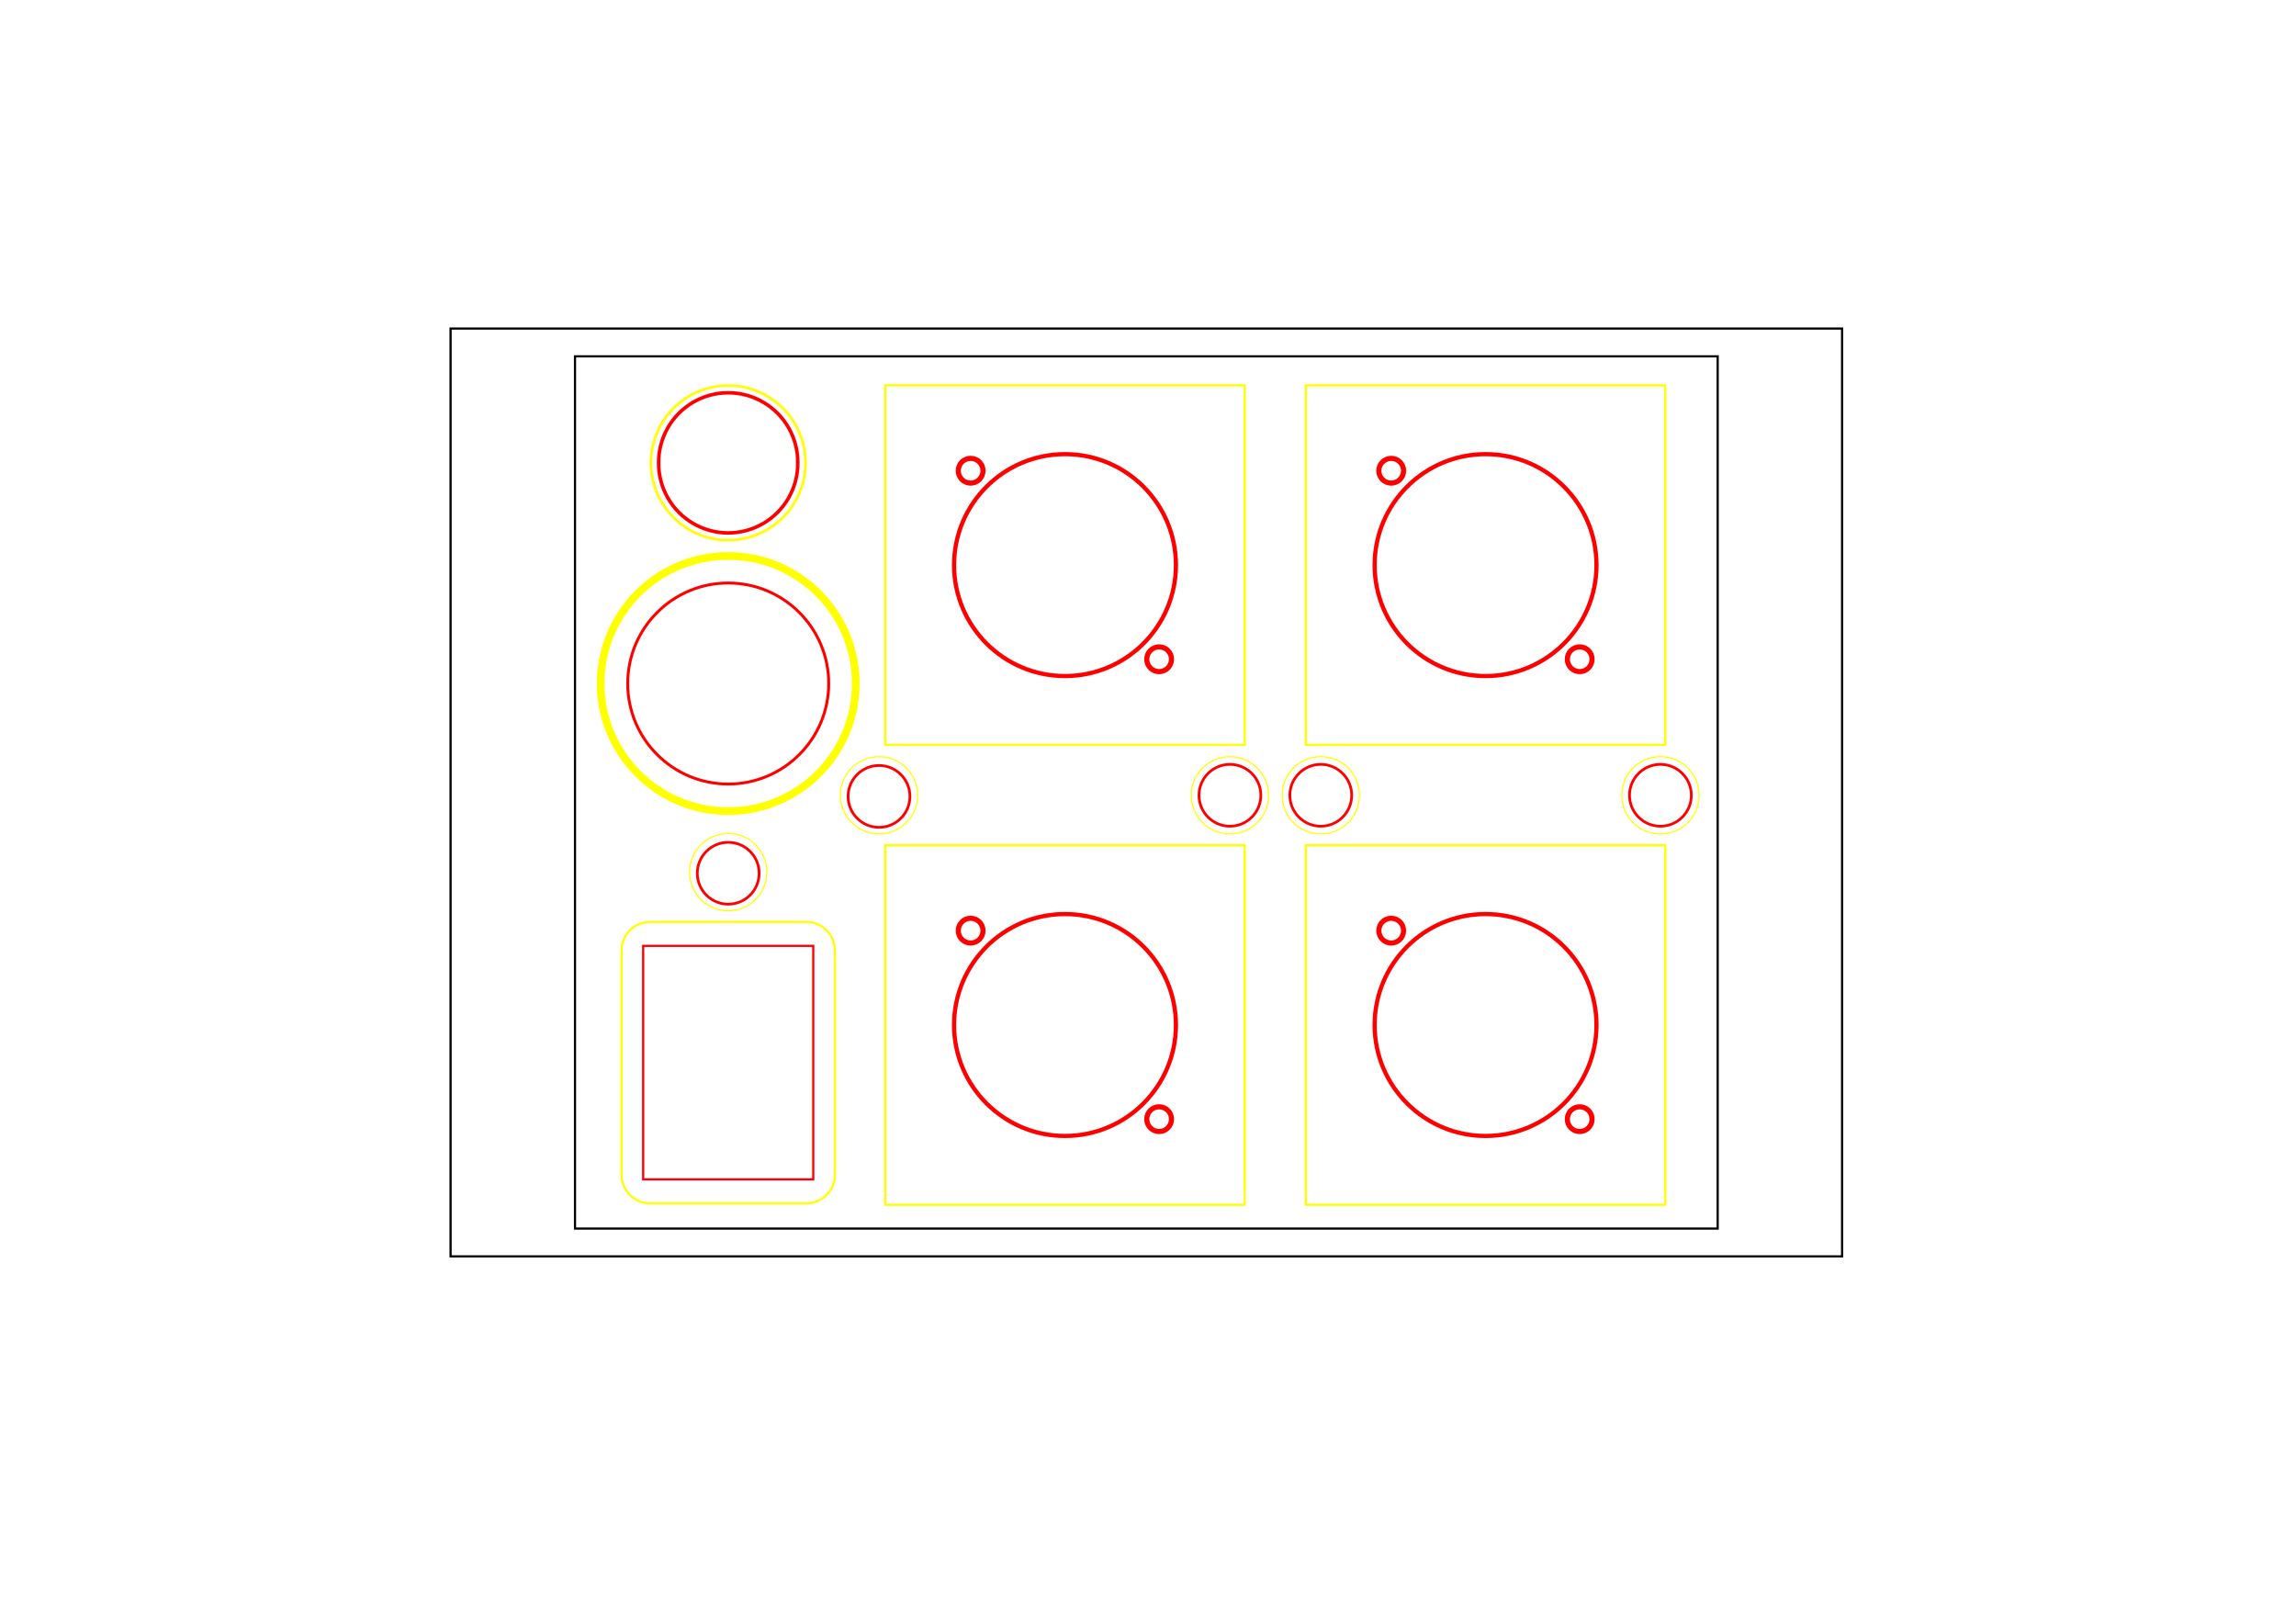
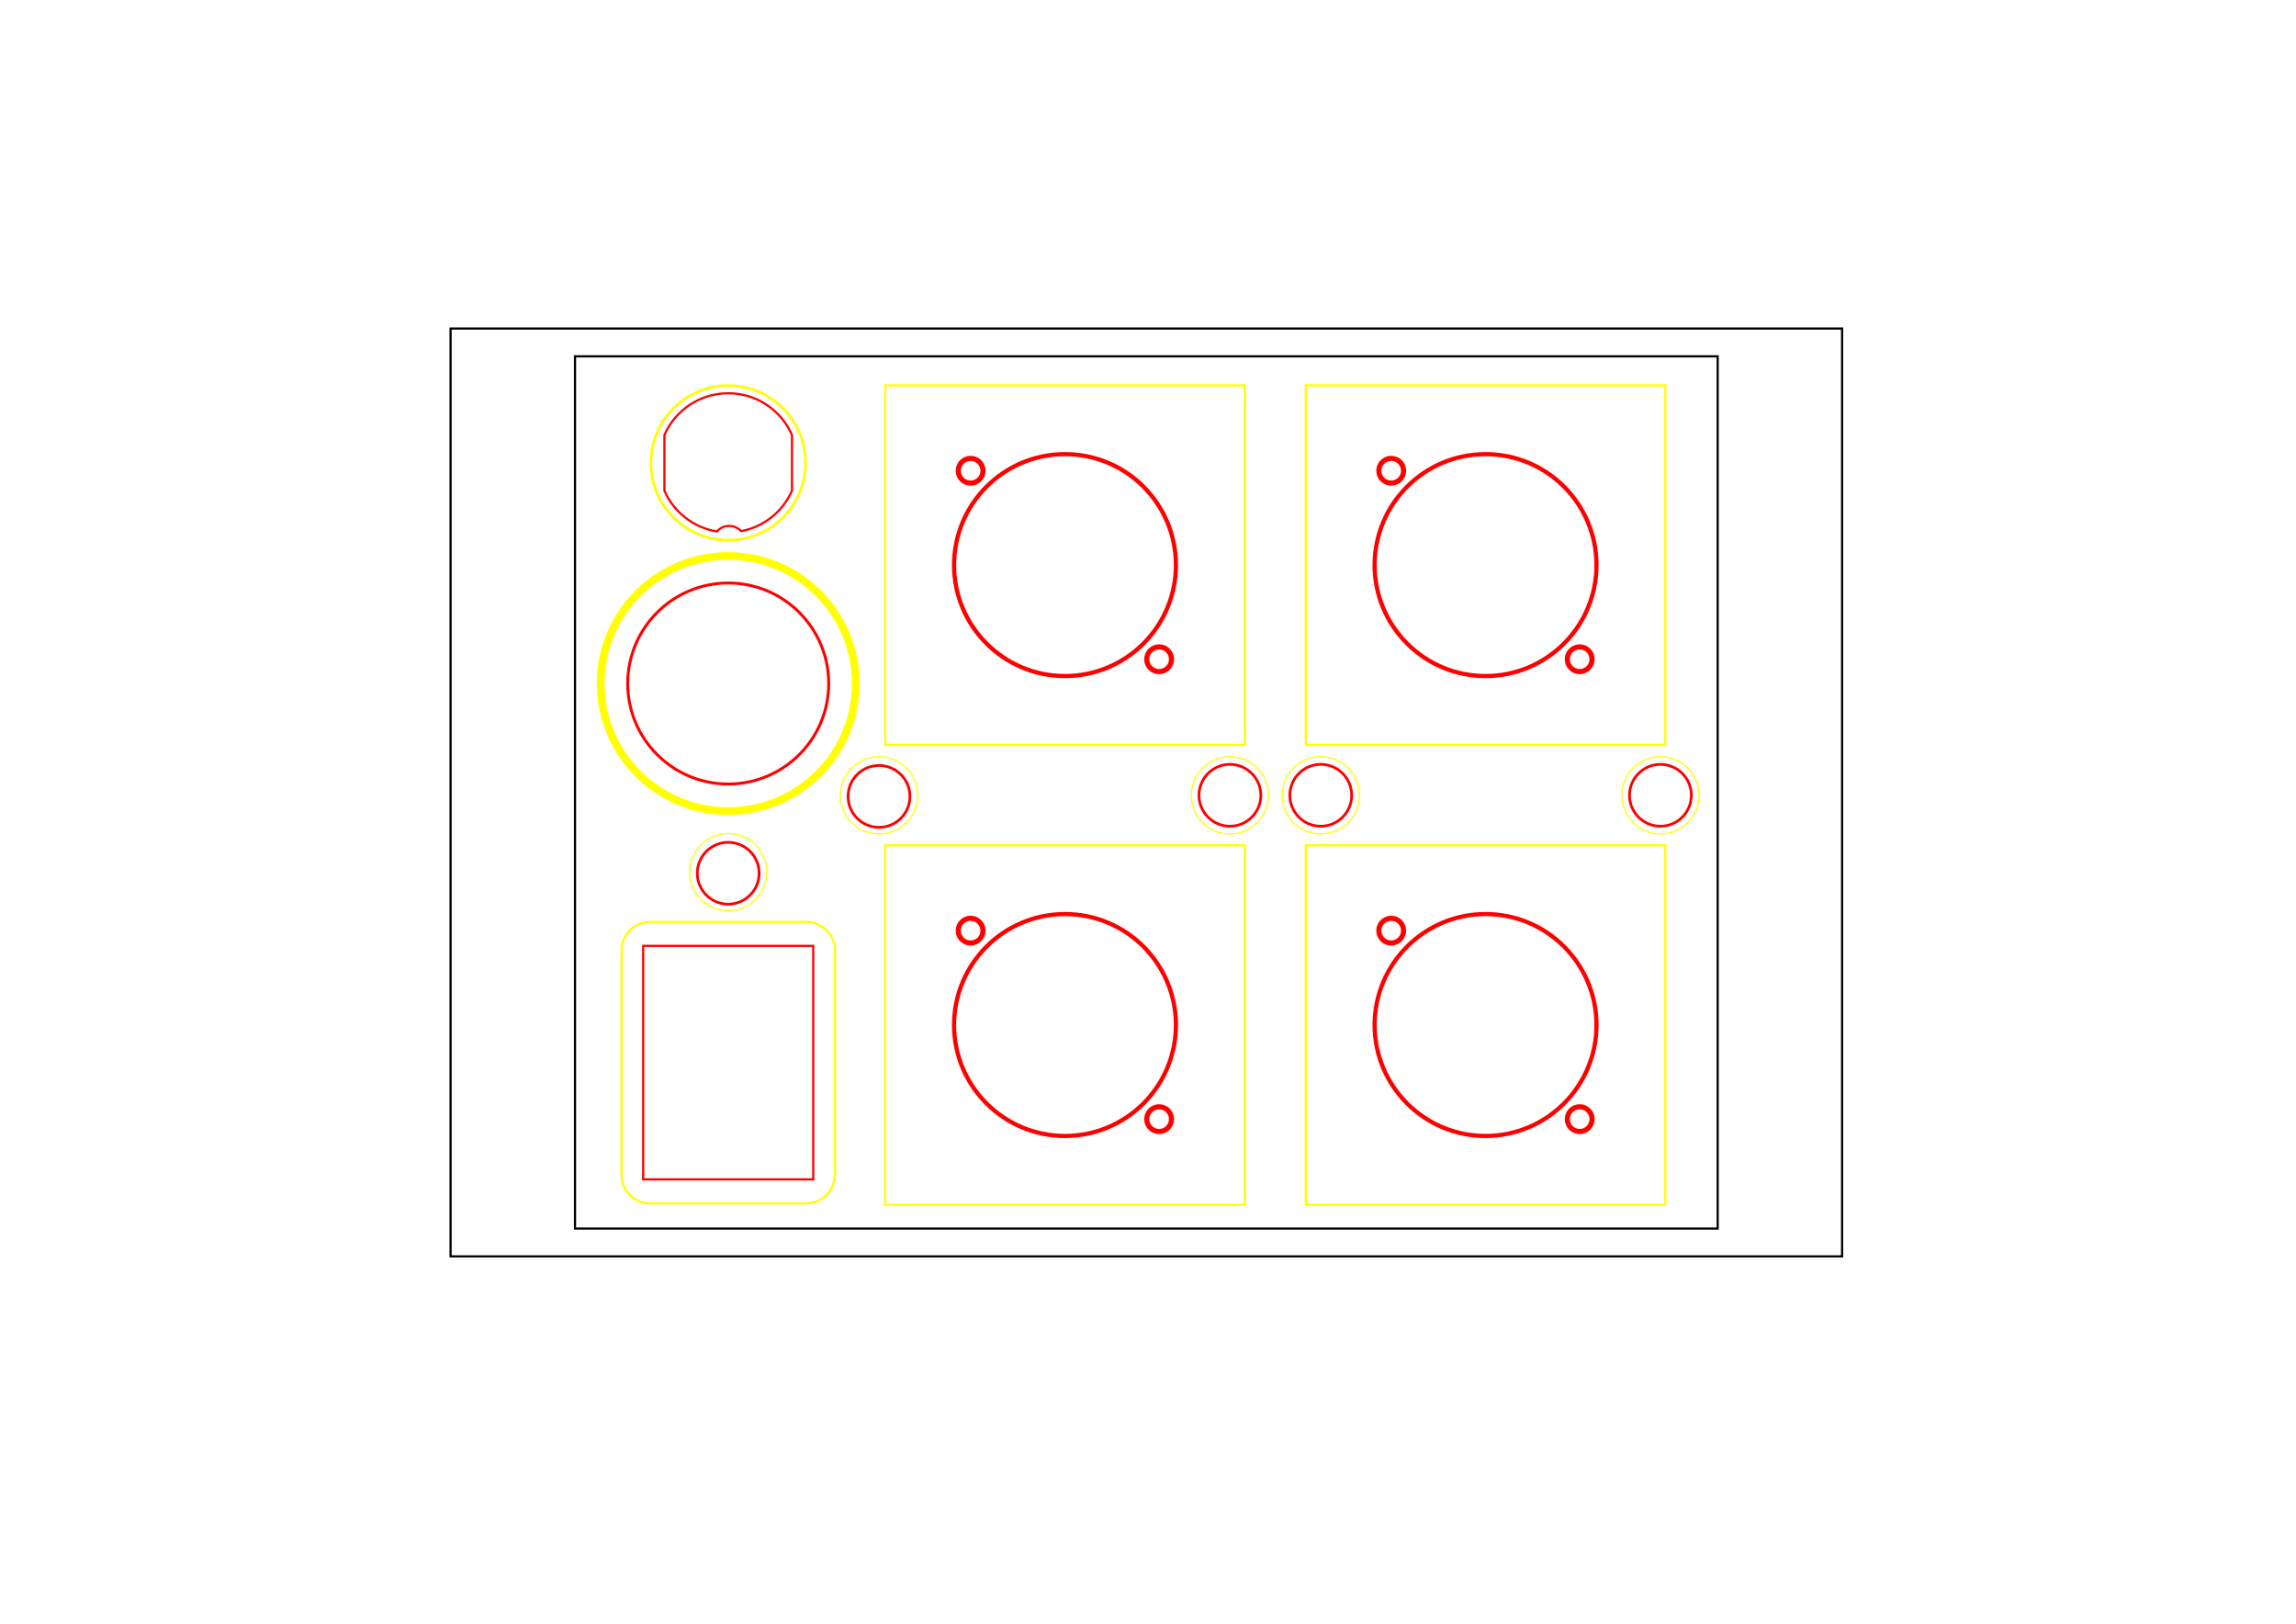
<svg xmlns="http://www.w3.org/2000/svg" width="1052.362" height="744.094" id="svg3011" version="1.1">
  <defs id="defs3013" />
  <g id="layer1" transform="translate(0,-308.2677)">
    <g id="g3791-1-3-6" transform="translate(10.80876,106.4653)" style="fill:none;stroke:#000000;stroke-opacity:1">
      <rect y="352.362" x="195.714" height="425.197" width="637.795" id="rect3019-5-0-0" style="fill:none;fill-opacity:1;stroke:#000000;stroke-opacity:1" />
      <rect y="365.102" x="252.746" height="399.717" width="523.733" id="rect3021-5-7-3" style="fill:none;fill-opacity:1;stroke:#000000;stroke-opacity:1" />
    </g>
    <rect style="fill:none;fill-opacity:1;stroke:#ffff00;stroke-opacity:1;stroke-width:0.999;stroke-miterlimit:4;stroke-dasharray:none" id="rect4035-0-4-6" width="164.764" height="164.764" x="405.753" y="484.853" />
    <g id="g4030-1-4-0" transform="translate(189.5498,-281.5812)" style="fill:none;stroke:#ff0000;stroke-opacity:1">
      <path transform="matrix(1.926715,0,0,1.926715,-324.9526,-171.9879)" d="m 350.018,529.816 c 0,14.575 -11.815,26.39 -26.39,26.39 -14.575,0 -26.39,-11.815 -26.39,-26.39 0,-14.575 11.815,-26.39 26.39,-26.39 14.575,0 26.39,11.815 26.39,26.39 z" id="path4006-3-5-3" style="fill:none;fill-opacity:1;stroke:#ff0000;stroke-opacity:1" />
      <path transform="matrix(2.351706,0,0,2.351706,-350.8559,-361.849)" d="m 260.179,496.416 c 0,1.331 -1.079,2.411 -2.411,2.411 -1.331,0 -2.411,-1.079 -2.411,-2.411 0,-1.331 1.079,-2.411 2.411,-2.411 1.331,0 2.411,1.079 2.411,2.411 z" id="path4010-6-0-5" style="fill:none;fill-opacity:1;stroke:#ff0000;stroke-opacity:1" />
      <path transform="matrix(2.351706,0,0,2.351706,-264.462,-275.4639)" d="m 260.179,496.416 c 0,1.331 -1.079,2.411 -2.411,2.411 -1.331,0 -2.411,-1.079 -2.411,-2.411 0,-1.331 1.079,-2.411 2.411,-2.411 1.331,0 2.411,1.079 2.411,2.411 z" id="path4010-2-47-2-6" style="fill:none;fill-opacity:1;stroke:#ff0000;stroke-opacity:1" />
    </g>
    <rect style="fill:none;fill-opacity:1;stroke:#ffff00;stroke-opacity:1;stroke-width:0.999;stroke-miterlimit:4;stroke-dasharray:none" id="rect4035-1-7-1-5" width="164.764" height="164.764" x="598.517" y="484.853" />
    <g id="g4030-2-2-7-1" transform="translate(382.3136,-281.5812)" style="fill:none;stroke:#ff0000;stroke-opacity:1">
      <path transform="matrix(1.926715,0,0,1.926715,-324.9526,-171.9879)" d="m 350.018,529.816 c 0,14.575 -11.815,26.39 -26.39,26.39 -14.575,0 -26.39,-11.815 -26.39,-26.39 0,-14.575 11.815,-26.39 26.39,-26.39 14.575,0 26.39,11.815 26.39,26.39 z" id="path4006-8-27-1-9" style="fill:none;fill-opacity:1;stroke:#ff0000;stroke-opacity:1" />
      <path transform="matrix(2.351706,0,0,2.351706,-350.8559,-361.849)" d="m 260.179,496.416 c 0,1.331 -1.079,2.411 -2.411,2.411 -1.331,0 -2.411,-1.079 -2.411,-2.411 0,-1.331 1.079,-2.411 2.411,-2.411 1.331,0 2.411,1.079 2.411,2.411 z" id="path4010-1-9-3-3" style="fill:none;fill-opacity:1;stroke:#ff0000;stroke-opacity:1" />
      <path transform="matrix(2.351706,0,0,2.351706,-264.462,-275.4639)" d="m 260.179,496.416 c 0,1.331 -1.079,2.411 -2.411,2.411 -1.331,0 -2.411,-1.079 -2.411,-2.411 0,-1.331 1.079,-2.411 2.411,-2.411 1.331,0 2.411,1.079 2.411,2.411 z" id="path4010-2-0-0-1-0" style="fill:none;fill-opacity:1;stroke:#ff0000;stroke-opacity:1" />
    </g>
    <rect style="fill:none;fill-opacity:1;stroke:#ffff00;stroke-opacity:1;stroke-width:0.999;stroke-miterlimit:4;stroke-dasharray:none" id="rect4035-5-8-6-9" width="164.764" height="164.764" x="405.753" y="695.617" />
    <g id="g4030-7-9-9-9" transform="translate(189.5498,-70.81731)" style="fill:none;stroke:#ff0000;stroke-opacity:1">
      <path transform="matrix(1.926715,0,0,1.926715,-324.9526,-171.9879)" d="m 350.018,529.816 c 0,14.575 -11.815,26.39 -26.39,26.39 -14.575,0 -26.39,-11.815 -26.39,-26.39 0,-14.575 11.815,-26.39 26.39,-26.39 14.575,0 26.39,11.815 26.39,26.39 z" id="path4006-2-3-7-7" style="fill:none;fill-opacity:1;stroke:#ff0000;stroke-opacity:1" />
      <path transform="matrix(2.351706,0,0,2.351706,-350.8559,-361.849)" d="m 260.179,496.416 c 0,1.331 -1.079,2.411 -2.411,2.411 -1.331,0 -2.411,-1.079 -2.411,-2.411 0,-1.331 1.079,-2.411 2.411,-2.411 1.331,0 2.411,1.079 2.411,2.411 z" id="path4010-4-0-4-8" style="fill:none;fill-opacity:1;stroke:#ff0000;stroke-opacity:1" />
      <path transform="matrix(2.351706,0,0,2.351706,-264.462,-275.4639)" d="m 260.179,496.416 c 0,1.331 -1.079,2.411 -2.411,2.411 -1.331,0 -2.411,-1.079 -2.411,-2.411 0,-1.331 1.079,-2.411 2.411,-2.411 1.331,0 2.411,1.079 2.411,2.411 z" id="path4010-2-4-2-1-5" style="fill:none;fill-opacity:1;stroke:#ff0000;stroke-opacity:1" />
    </g>
    <rect style="fill:none;fill-opacity:1;stroke:#ffff00;stroke-opacity:1;stroke-width:0.999;stroke-miterlimit:4;stroke-dasharray:none" id="rect4035-1-2-2-7-4" width="164.764" height="164.764" x="598.517" y="695.617" />
    <g id="g4030-2-8-6-4-4" transform="translate(382.3136,-70.81729)" style="fill:none;stroke:#ff0000;stroke-opacity:1">
      <path transform="matrix(1.926715,0,0,1.926715,-324.9526,-171.9879)" d="m 350.018,529.816 c 0,14.575 -11.815,26.39 -26.39,26.39 -14.575,0 -26.39,-11.815 -26.39,-26.39 0,-14.575 11.815,-26.39 26.39,-26.39 14.575,0 26.39,11.815 26.39,26.39 z" id="path4006-8-2-8-9-4" style="fill:none;fill-opacity:1;stroke:#ff0000;stroke-opacity:1" />
      <path transform="matrix(2.351706,0,0,2.351706,-350.8559,-361.849)" d="m 260.179,496.416 c 0,1.331 -1.079,2.411 -2.411,2.411 -1.331,0 -2.411,-1.079 -2.411,-2.411 0,-1.331 1.079,-2.411 2.411,-2.411 1.331,0 2.411,1.079 2.411,2.411 z" id="path4010-1-4-2-9-7" style="fill:none;fill-opacity:1;stroke:#ff0000;stroke-opacity:1" />
      <path transform="matrix(2.351706,0,0,2.351706,-264.462,-275.4639)" d="m 260.179,496.416 c 0,1.331 -1.079,2.411 -2.411,2.411 -1.331,0 -2.411,-1.079 -2.411,-2.411 0,-1.331 1.079,-2.411 2.411,-2.411 1.331,0 2.411,1.079 2.411,2.411 z" id="path4010-2-0-9-5-6-7" style="fill:none;fill-opacity:1;stroke:#ff0000;stroke-opacity:1" />
    </g>
    <rect style="fill:none;fill-opacity:1;stroke:#ffff00;stroke-opacity:1" id="rect4239-6-3-3" width="97.795" height="128.976" x="284.876" y="730.747" rx="13.11" ry="13.11" />
    <rect style="fill:none;fill-opacity:1;stroke:#ff0000;stroke-opacity:1" id="rect4237-8-0-6" width="77.953" height="107.008" x="294.797" y="741.731" />
-     <path style="fill:none;fill-opacity:1;stroke:#ffff00;stroke-opacity:1" id="path4261-5-2-9-7-3-6" d="m 456.084,565.55 a 32.072,32.072 0 1 1 -64.145,0 32.072,32.072 0 1 1 64.145,0 z" transform="matrix(0.5523929,0,0,0.5523929,371.1483,360.3222)" />
-     <path style="fill:none;fill-opacity:1;stroke:#ff0000;stroke-opacity:1" id="path4259-8-2-6-7-4" d="m 331.33,566.56 a 11.364,11.364 0 1 1 -22.728,0 11.364,11.364 0 1 1 22.728,0 z" transform="matrix(1.247181,0,0,1.247181,206.3142,-33.87478)" />
-     <path style="fill:none;fill-opacity:1;stroke:#ffff00;stroke-opacity:1" id="path4261-5-2-2-5-2-5" d="m 456.084,565.55 a 32.072,32.072 0 1 1 -64.145,0 32.072,32.072 0 1 1 64.145,0 z" transform="matrix(0.5523929,0,0,0.5523929,329.5061,360.3222)" />
-     <path style="fill:none;fill-opacity:1;stroke:#ff0000;stroke-opacity:1" id="path4259-8-0-7-1-2" d="m 331.33,566.56 a 11.364,11.364 0 1 1 -22.728,0 11.364,11.364 0 1 1 22.728,0 z" transform="matrix(1.247181,0,0,1.247181,164.6719,-33.87478)" />
-     <path style="fill:none;fill-opacity:1;stroke:#ffff00;stroke-opacity:1" id="path4261-5-2-94-0-7-2" d="m 456.084,565.55 a 32.072,32.072 0 1 1 -64.145,0 32.072,32.072 0 1 1 64.145,0 z" transform="matrix(0.5523929,0,0,0.5523929,526.8243,360.3222)" />
-     <path style="fill:none;fill-opacity:1;stroke:#ff0000;stroke-opacity:1" id="path4259-8-1-9-8-3" d="m 331.33,566.56 a 11.364,11.364 0 1 1 -22.728,0 11.364,11.364 0 1 1 22.728,0 z" transform="matrix(1.247181,0,0,1.247181,361.9902,-33.87478)" />
-     <path style="fill:none;fill-opacity:1;stroke:#ffff00;stroke-opacity:1" id="path4591-6-6" d="m 250.518,1279.602 a 16.541,16.541 0 1 1 -33.083,0 16.541,16.541 0 1 1 33.083,0 z" transform="matrix(3.534471,0,0,3.534471,-493.21,-3901.208)" />
-     <path style="fill:none;fill-opacity:1;stroke:#ff0000;stroke-opacity:1" id="path4593-2-9" d="m 225,1319.094 a 34.643,34.643 0 1 1 -69.286,0 34.643,34.643 0 1 1 69.286,0 z" transform="matrix(1.329653,0,0,1.329653,80.66449,-1132.432)" />
-     <path style="fill:none;fill-opacity:1;stroke:#ffff00;stroke-opacity:1" id="path4261-5-2-7-3-2" d="m 456.084,565.55 a 32.072,32.072 0 1 1 -64.145,0 32.072,32.072 0 1 1 64.145,0 z" transform="matrix(0.5523929,0,0,0.5523929,168.6681,360.3222)" />
-     <path style="fill:none;fill-opacity:1;stroke:#ff0000;stroke-opacity:1" id="path4259-8-7-8-5" d="m 331.33,566.56 a 11.364,11.364 0 1 1 -22.728,0 11.364,11.364 0 1 1 22.728,0 z" transform="matrix(1.247181,0,0,1.247181,3.833959,-33.36193)" />
-     <path style="fill:none;fill-opacity:1;stroke:#ffff00;stroke-opacity:1" id="path4881-6-2" d="m 239.245,1295.28 a 29.958,29.958 0 1 1 -59.916,0 29.958,29.958 0 1 1 59.916,0 z" transform="matrix(1.182757,0,0,1.182757,86.2376,-1011.626)" />
-     <path style="fill:none;fill-opacity:1;stroke:#ff0000;stroke-opacity:1" id="path4879-3-5" d="m 232.96,1295.49 a 19.693,19.693 0 1 1 -39.385,0 19.693,19.693 0 1 1 39.385,0 z" transform="matrix(1.61937,0,0,1.61937,-11.58582,-1577.503)" />
-     <path style="fill:none;fill-opacity:1;stroke:#ffff00;stroke-opacity:1" id="path4261-5-2-7-3-2-3" d="m 456.084,565.55 a 32.072,32.072 0 1 1 -64.145,0 32.072,32.072 0 1 1 64.145,0 z" transform="matrix(0.5523929,0,0,0.5523929,99.55253,395.5352)" />
-     <path style="fill:none;fill-opacity:1;stroke:#ff0000;stroke-opacity:1" id="path4259-8-7-8-5-3" d="m 331.33,566.56 a 11.364,11.364 0 1 1 -22.728,0 11.364,11.364 0 1 1 22.728,0 z" transform="matrix(1.247181,0,0,1.247181,-65.28162,1.85108)" />
+     <path style="fill:none;fill-opacity:1;stroke:#ffff00;stroke-opacity:1" id="path4261-5-2-9-7-3-6" d="m 456.084,565.55 c 0,17.713 -14.359,32.072 -32.072,32.072 -17.713,0 -32.072,-14.359 -32.072,-32.072 0,-17.713 14.359,-32.072 32.072,-32.072 17.713,0 32.072,14.359 32.072,32.072 z" transform="matrix(0.5523929,0,0,0.5523929,371.1483,360.3222)" />
+     <path style="fill:none;fill-opacity:1;stroke:#ff0000;stroke-opacity:1" id="path4259-8-2-6-7-4" d="m 331.33,566.56 c 0,6.276 -5.088,11.364 -11.364,11.364 -6.276,0 -11.364,-5.088 -11.364,-11.364 0,-6.276 5.088,-11.364 11.364,-11.364 6.276,0 11.364,5.088 11.364,11.364 z" transform="matrix(1.247181,0,0,1.247181,206.3142,-33.87478)" />
+     <path style="fill:none;fill-opacity:1;stroke:#ffff00;stroke-opacity:1" id="path4261-5-2-2-5-2-5" d="m 456.084,565.55 c 0,17.713 -14.359,32.072 -32.072,32.072 -17.713,0 -32.072,-14.359 -32.072,-32.072 0,-17.713 14.359,-32.072 32.072,-32.072 17.713,0 32.072,14.359 32.072,32.072 z" transform="matrix(0.5523929,0,0,0.5523929,329.5061,360.3222)" />
+     <path style="fill:none;fill-opacity:1;stroke:#ff0000;stroke-opacity:1" id="path4259-8-0-7-1-2" d="m 331.33,566.56 c 0,6.276 -5.088,11.364 -11.364,11.364 -6.276,0 -11.364,-5.088 -11.364,-11.364 0,-6.276 5.088,-11.364 11.364,-11.364 6.276,0 11.364,5.088 11.364,11.364 z" transform="matrix(1.247181,0,0,1.247181,164.6719,-33.87478)" />
+     <path style="fill:none;fill-opacity:1;stroke:#ffff00;stroke-opacity:1" id="path4261-5-2-94-0-7-2" d="m 456.084,565.55 c 0,17.713 -14.359,32.072 -32.072,32.072 -17.713,0 -32.072,-14.359 -32.072,-32.072 0,-17.713 14.359,-32.072 32.072,-32.072 17.713,0 32.072,14.359 32.072,32.072 z" transform="matrix(0.5523929,0,0,0.5523929,526.8243,360.3222)" />
+     <path style="fill:none;fill-opacity:1;stroke:#ff0000;stroke-opacity:1" id="path4259-8-1-9-8-3" d="m 331.33,566.56 c 0,6.276 -5.088,11.364 -11.364,11.364 -6.276,0 -11.364,-5.088 -11.364,-11.364 0,-6.276 5.088,-11.364 11.364,-11.364 6.276,0 11.364,5.088 11.364,11.364 z" transform="matrix(1.247181,0,0,1.247181,361.9902,-33.87478)" />
+     <path style="fill:none;fill-opacity:1;stroke:#ffff00;stroke-opacity:1" id="path4591-6-6" d="m 250.518,1279.602 c 0,9.135 -7.406,16.541 -16.541,16.541 -9.135,0 -16.541,-7.406 -16.541,-16.541 0,-9.136 7.406,-16.541 16.541,-16.541 9.135,0 16.541,7.406 16.541,16.541 z" transform="matrix(3.534471,0,0,3.534471,-493.21,-3901.208)" />
+     <path style="fill:none;fill-opacity:1;stroke:#ff0000;stroke-opacity:1" id="path4593-2-9" d="m 225,1319.094 c 0,19.133 -15.51,34.643 -34.643,34.643 -19.133,0 -34.643,-15.51 -34.643,-34.643 0,-19.133 15.51,-34.643 34.643,-34.643 19.133,0 34.643,15.51 34.643,34.643 z" transform="matrix(1.329653,0,0,1.329653,80.66449,-1132.432)" />
+     <path style="fill:none;fill-opacity:1;stroke:#ffff00;stroke-opacity:1" id="path4261-5-2-7-3-2" d="m 456.084,565.55 c 0,17.713 -14.359,32.072 -32.072,32.072 -17.713,0 -32.072,-14.359 -32.072,-32.072 0,-17.713 14.359,-32.072 32.072,-32.072 17.713,0 32.072,14.359 32.072,32.072 z" transform="matrix(0.5523929,0,0,0.5523929,168.6681,360.3222)" />
+     <path style="fill:none;fill-opacity:1;stroke:#ff0000;stroke-opacity:1" id="path4259-8-7-8-5" d="m 331.33,566.56 c 0,6.276 -5.088,11.364 -11.364,11.364 -6.276,0 -11.364,-5.088 -11.364,-11.364 0,-6.276 5.088,-11.364 11.364,-11.364 6.276,0 11.364,5.088 11.364,11.364 z" transform="matrix(1.247181,0,0,1.247181,3.833959,-33.36193)" />
+     <path style="fill:none;fill-opacity:1;stroke:#ffff00;stroke-opacity:1" id="path4881-6-2" d="m 239.245,1295.28 c 0,16.545 -13.413,29.958 -29.958,29.958 -16.545,0 -29.958,-13.413 -29.958,-29.958 0,-16.545 13.413,-29.958 29.958,-29.958 16.545,0 29.958,13.413 29.958,29.958 z" transform="matrix(1.182757,0,0,1.182757,86.2376,-1011.626)" />
+     <path style="fill:none;fill-opacity:1;stroke:#ff0000;stroke-opacity:1" d="M 333.781 180.219 C 320.706 180.219 309.453 188.083 304.531 199.344 L 304.531 224.875 C 308.788 234.614 317.782 241.795 328.594 243.562 C 329.958 241.987 331.94 241 334.188 241 C 336.363 241 338.327 241.918 339.688 243.406 C 350.166 241.44 358.839 234.393 363 224.875 L 363 199.344 C 358.077 188.085 346.855 180.219 333.781 180.219 z " transform="translate(0,308.2677)" id="path4879-3-5" />
+     <path style="fill:none;fill-opacity:1;stroke:#ffff00;stroke-opacity:1" id="path4261-5-2-7-3-2-3" d="m 456.084,565.55 c 0,17.713 -14.359,32.072 -32.072,32.072 -17.713,0 -32.072,-14.359 -32.072,-32.072 0,-17.713 14.359,-32.072 32.072,-32.072 17.713,0 32.072,14.359 32.072,32.072 z" transform="matrix(0.5523929,0,0,0.5523929,99.55253,395.5352)" />
+     <path style="fill:none;fill-opacity:1;stroke:#ff0000;stroke-opacity:1" id="path4259-8-7-8-5-3" d="m 331.33,566.56 c 0,6.276 -5.088,11.364 -11.364,11.364 -6.276,0 -11.364,-5.088 -11.364,-11.364 0,-6.276 5.088,-11.364 11.364,-11.364 6.276,0 11.364,5.088 11.364,11.364 z" transform="matrix(1.247181,0,0,1.247181,-65.28162,1.85108)" />
  </g>
</svg>
